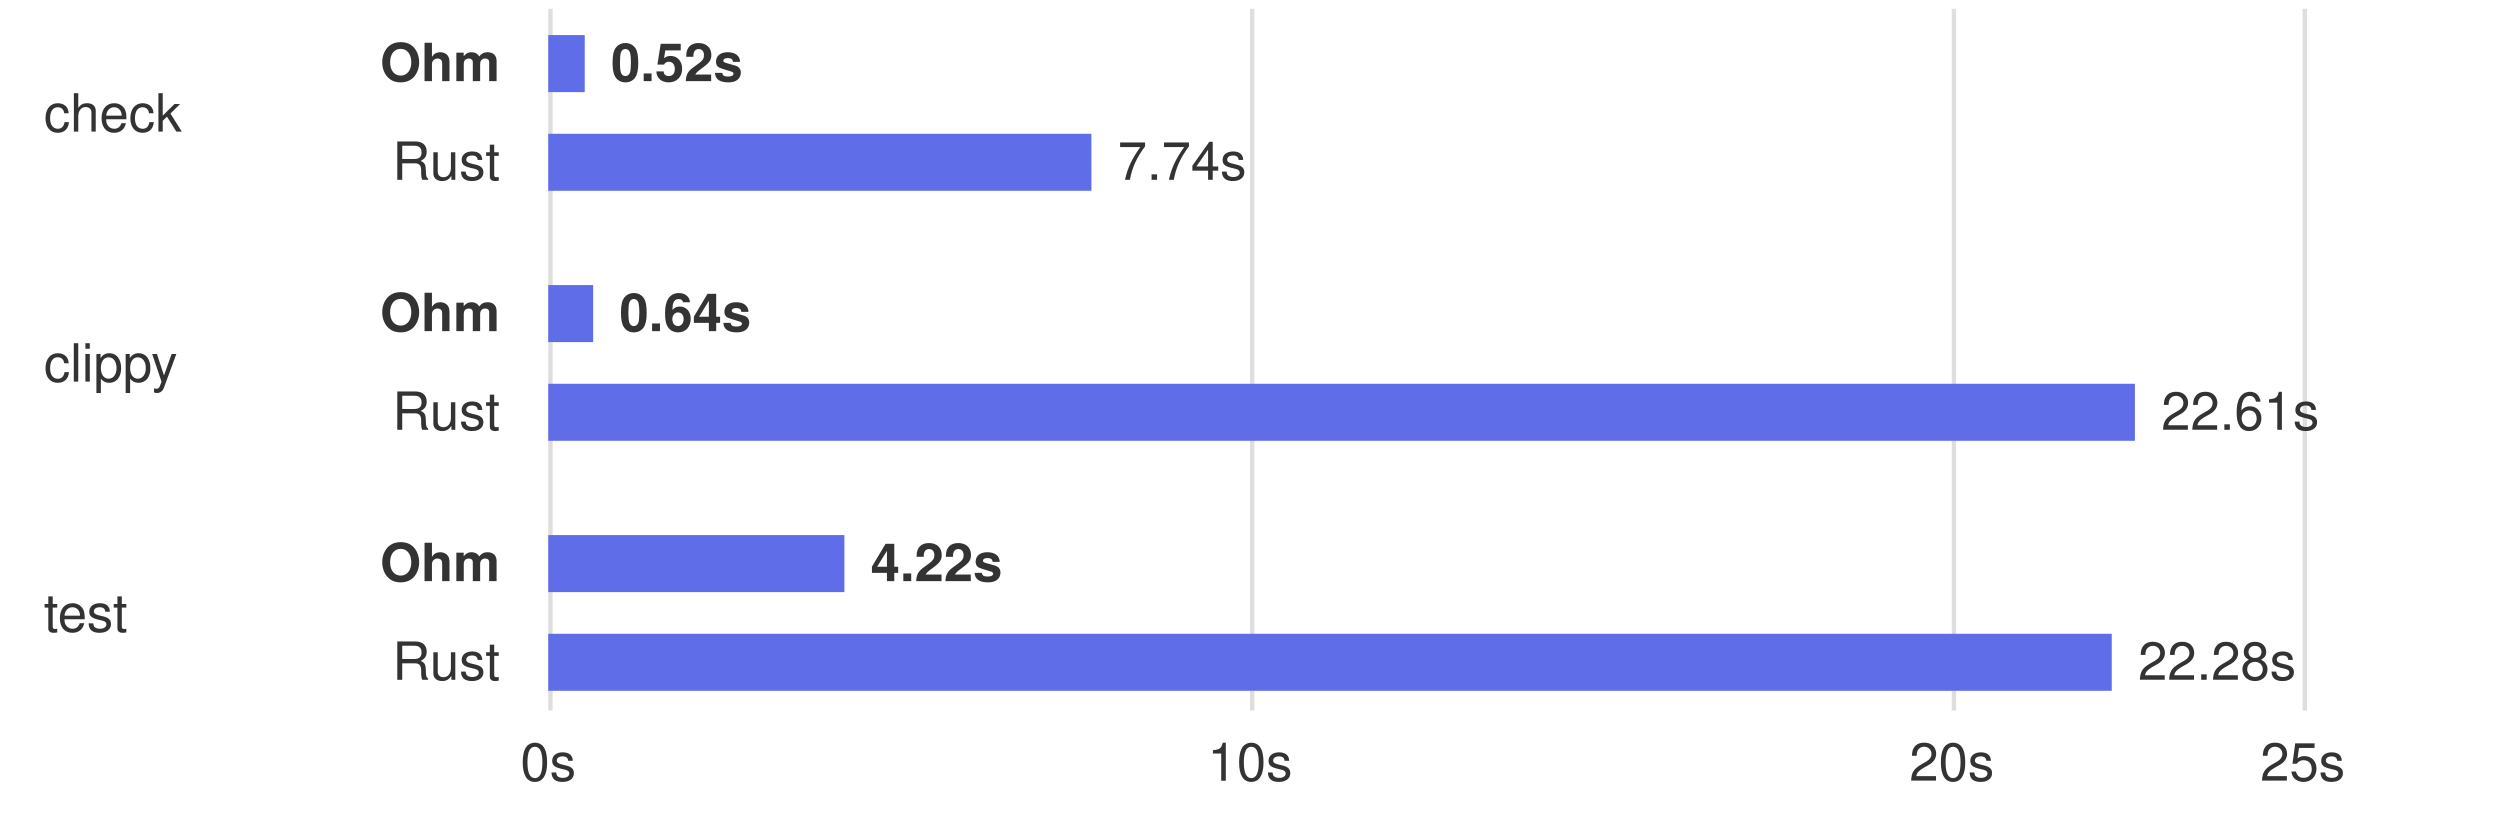
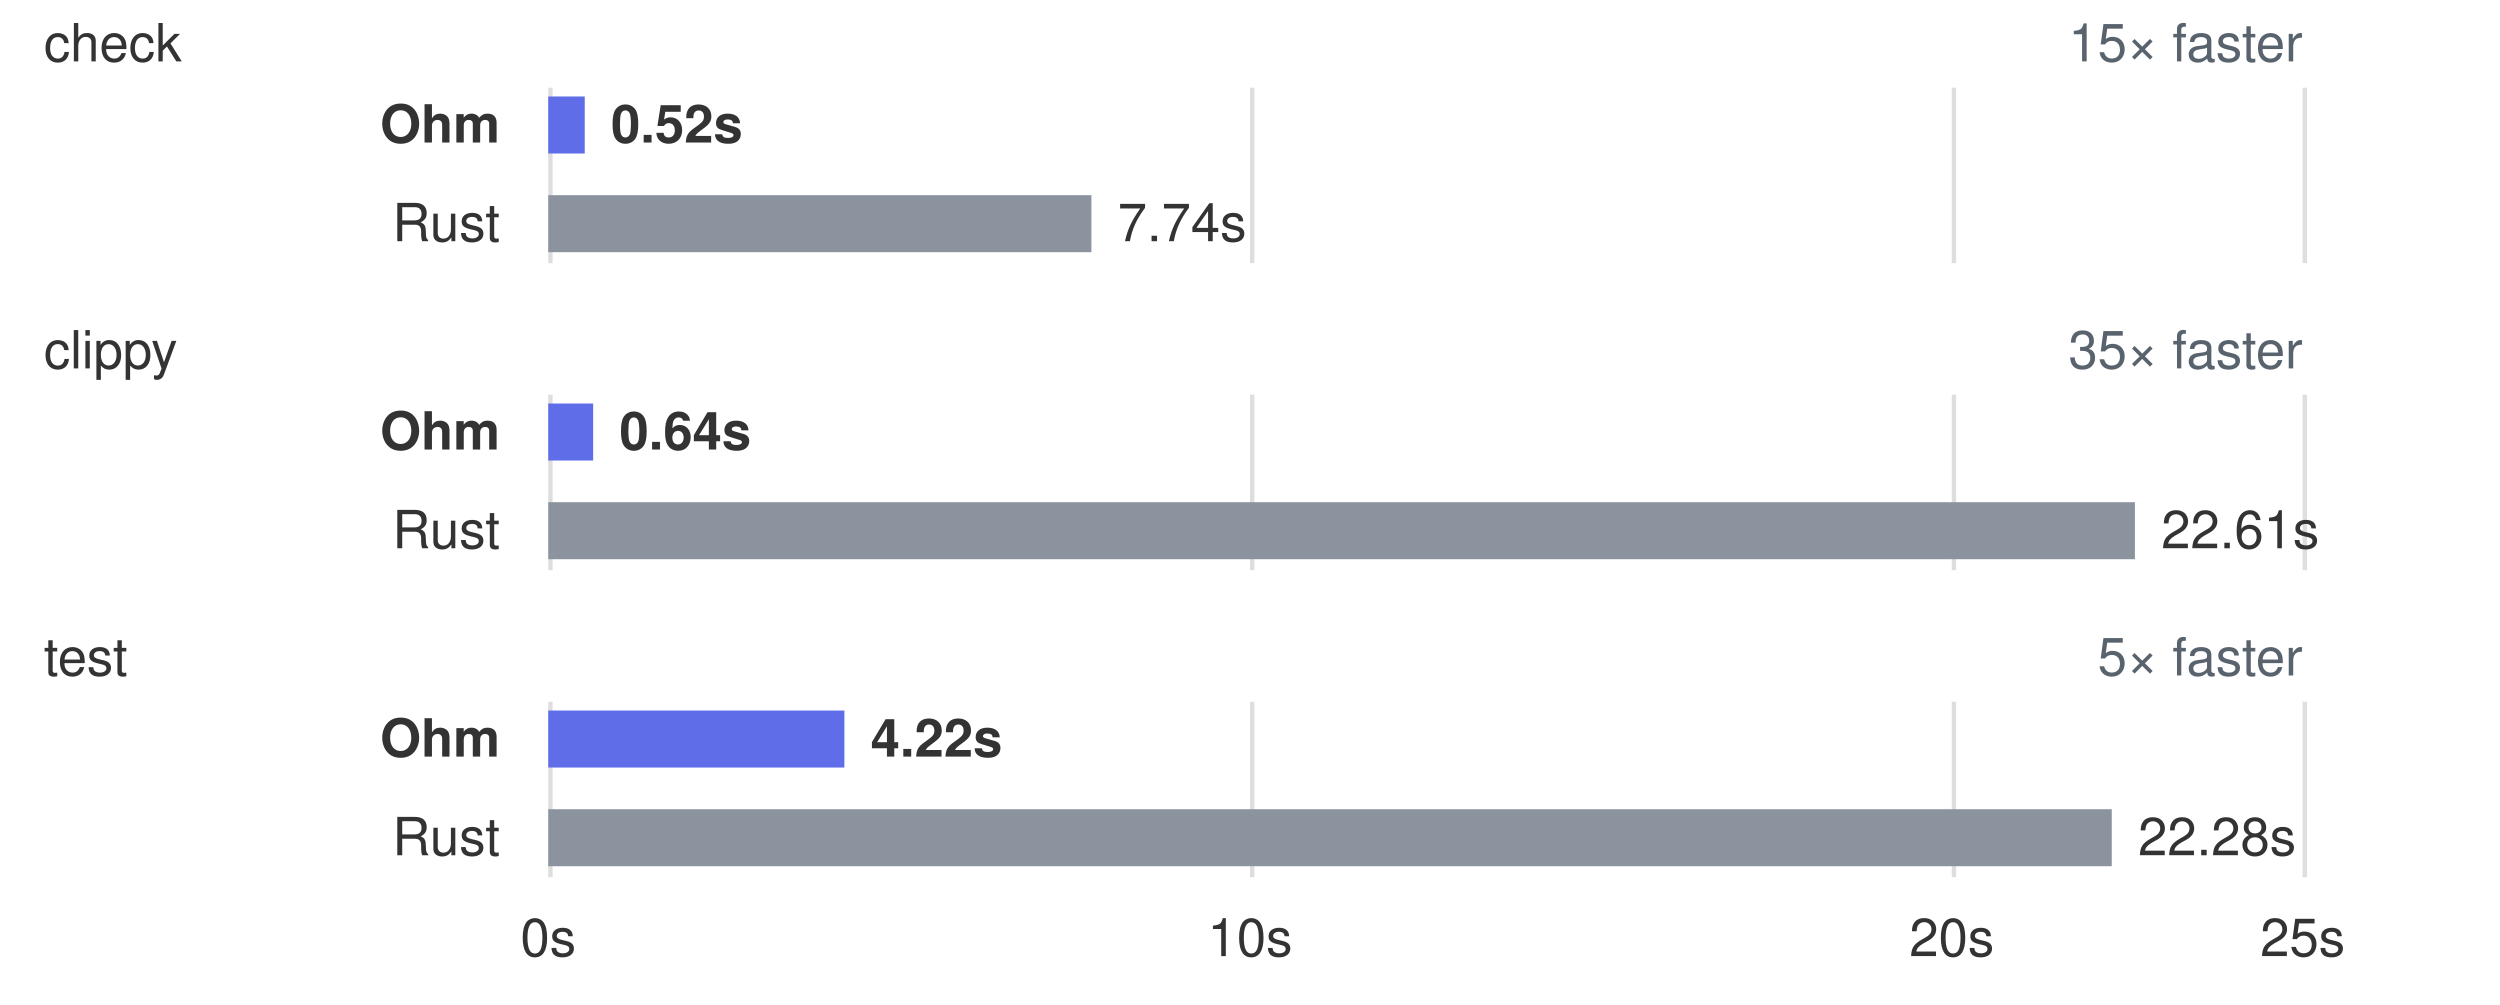
- <svg xmlns="http://www.w3.org/2000/svg" width="570" height="190" viewBox="0 0 570 190" role="img" aria-labelledby="benchmark-title benchmark-description">
+ <svg xmlns="http://www.w3.org/2000/svg" width="570" height="229" viewBox="0 0 570 229" role="img" aria-labelledby="benchmark-title benchmark-description">
  <g font-family="-apple-system,BlinkMacSystemFont,'Segoe UI',Helvetica,Arial,sans-serif,'Apple Color Emoji','Segoe UI Emoji'" font-size="12" fill="#333333">
    <g aria-hidden="true" fill="none" stroke="rgba(127,127,127,0.25)" stroke-width="1">
-       <path d="M125.5 2v160M285.5 2v160M445.5 2v160M525.5 2v160" />
+       <path d="M125.5 20v40m0 30v40m0 30v40M285.5 20v40m0 30v40m0 30v40M445.5 20v40m0 30v40m0 30v40M525.5 20v40m0 30v40m0 30v40" />
    </g>
-     <text x="10" y="30" font-weight="500">check</text>
+     <text x="10" y="14" font-weight="500">check</text>
+     <text x="525" y="14" text-anchor="end" fill="#59636E">15× faster</text>
    <g aria-label="check with Ohm: 0.52 seconds">
-       <text x="114" y="18.5" text-anchor="end" font-weight="bold">Ohm</text>
-       <path d="M125 8h8.32v13h-8.32Z" fill="#5F6DE9" />
-       <text x="139.32" y="18.5" font-weight="bold">0.52s</text>
+       <text x="114" y="32.5" text-anchor="end" font-weight="bold">Ohm</text>
+       <path d="M125 22h8.32v13h-8.32Z" fill="#5F6DE9" />
+       <text x="139.32" y="32.5" font-weight="bold">0.52s</text>
    </g>
    <g aria-label="check with Rust 1.97.1: 7.74 seconds">
-       <text x="114" y="41" text-anchor="end">Rust</text>
-       <path d="M125 30.5h123.84v13h-123.84Z" fill="#5F6DE9" />
-       <text x="254.84" y="41">7.74s</text>
+       <text x="114" y="55" text-anchor="end">Rust</text>
+       <path d="M125 44.5h123.84v13h-123.84Z" fill="#8B949E" />
+       <text x="254.84" y="55">7.74s</text>
    </g>
-     <text x="10" y="87" font-weight="500">clippy</text>
+     <text x="10" y="84" font-weight="500">clippy</text>
+     <text x="525" y="84" text-anchor="end" fill="#59636E">35× faster</text>
    <g aria-label="Clippy with Ohm: 0.64 seconds">
-       <text x="114" y="75.5" text-anchor="end" font-weight="bold">Ohm</text>
-       <path d="M125 65h10.24v13h-10.24Z" fill="#5F6DE9" />
-       <text x="141.24" y="75.5" font-weight="bold">0.64s</text>
+       <text x="114" y="102.5" text-anchor="end" font-weight="bold">Ohm</text>
+       <path d="M125 92h10.24v13h-10.24Z" fill="#5F6DE9" />
+       <text x="141.24" y="102.5" font-weight="bold">0.64s</text>
    </g>
    <g aria-label="Clippy with Rust 1.97.1: 22.61 seconds">
-       <text x="114" y="98" text-anchor="end">Rust</text>
-       <path d="M125 87.5h361.76v13h-361.76Z" fill="#5F6DE9" />
-       <text x="492.76" y="98">22.61s</text>
+       <text x="114" y="125" text-anchor="end">Rust</text>
+       <path d="M125 114.5h361.76v13h-361.76Z" fill="#8B949E" />
+       <text x="492.76" y="125">22.61s</text>
    </g>
-     <text x="10" y="144" font-weight="500">test</text>
+     <text x="10" y="154" font-weight="500">test</text>
+     <text x="525" y="154" text-anchor="end" fill="#59636E">5× faster</text>
    <g aria-label="test with Ohm: 4.22 seconds">
-       <text x="114" y="132.5" text-anchor="end" font-weight="bold">Ohm</text>
-       <path d="M125 122h67.52v13h-67.52Z" fill="#5F6DE9" />
-       <text x="198.52" y="132.5" font-weight="bold">4.22s</text>
+       <text x="114" y="172.5" text-anchor="end" font-weight="bold">Ohm</text>
+       <path d="M125 162h67.52v13h-67.52Z" fill="#5F6DE9" />
+       <text x="198.52" y="172.5" font-weight="bold">4.22s</text>
    </g>
    <g aria-label="test with Rust 1.97.1: 22.28 seconds">
-       <text x="114" y="155" text-anchor="end">Rust</text>
-       <path d="M125 144.5h356.48v13h-356.48Z" fill="#5F6DE9" />
-       <text x="487.48" y="155">22.28s</text>
+       <text x="114" y="195" text-anchor="end">Rust</text>
+       <path d="M125 184.5h356.48v13h-356.48Z" fill="#8B949E" />
+       <text x="487.48" y="195">22.28s</text>
    </g>
    <g aria-hidden="true" text-anchor="middle">
-       <text x="125" y="178">0s</text>
-       <text x="285" y="178">10s</text>
-       <text x="445" y="178">20s</text>
-       <text x="525" y="178">25s</text>
+       <text x="125" y="218">0s</text>
+       <text x="285" y="218">10s</text>
+       <text x="445" y="218">20s</text>
+       <text x="525" y="218">25s</text>
    </g>
  </g>
</svg>
